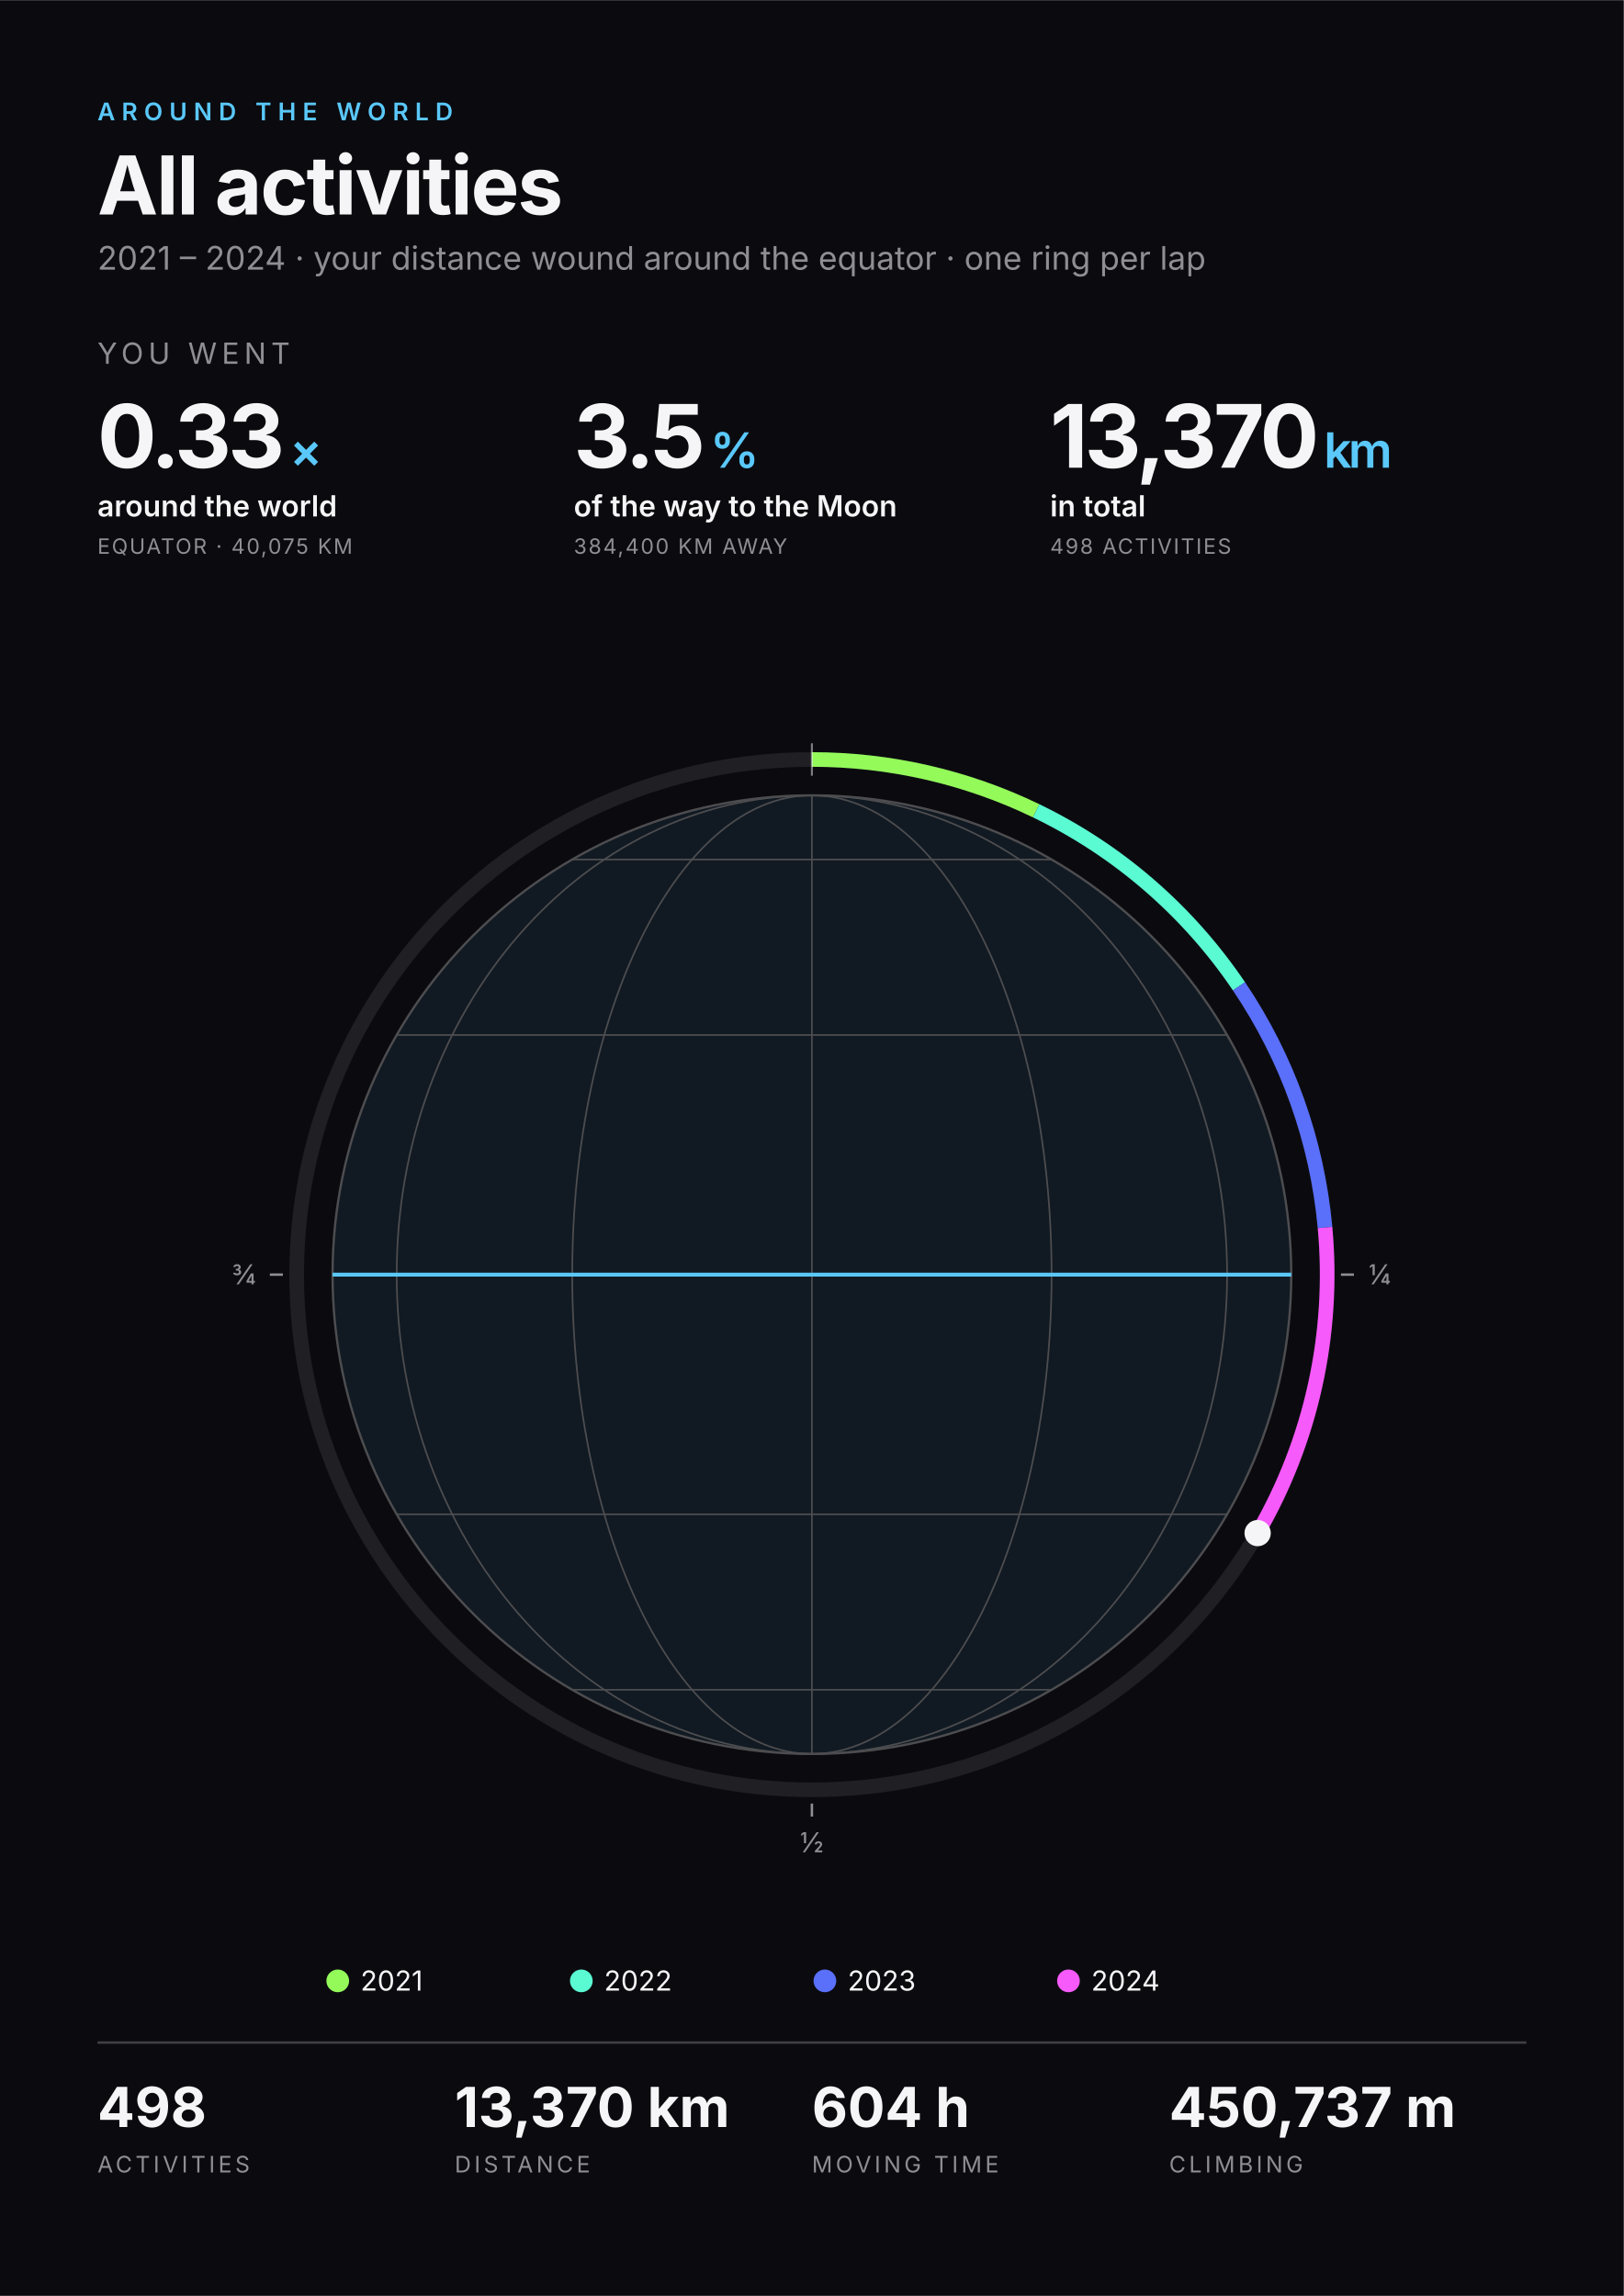
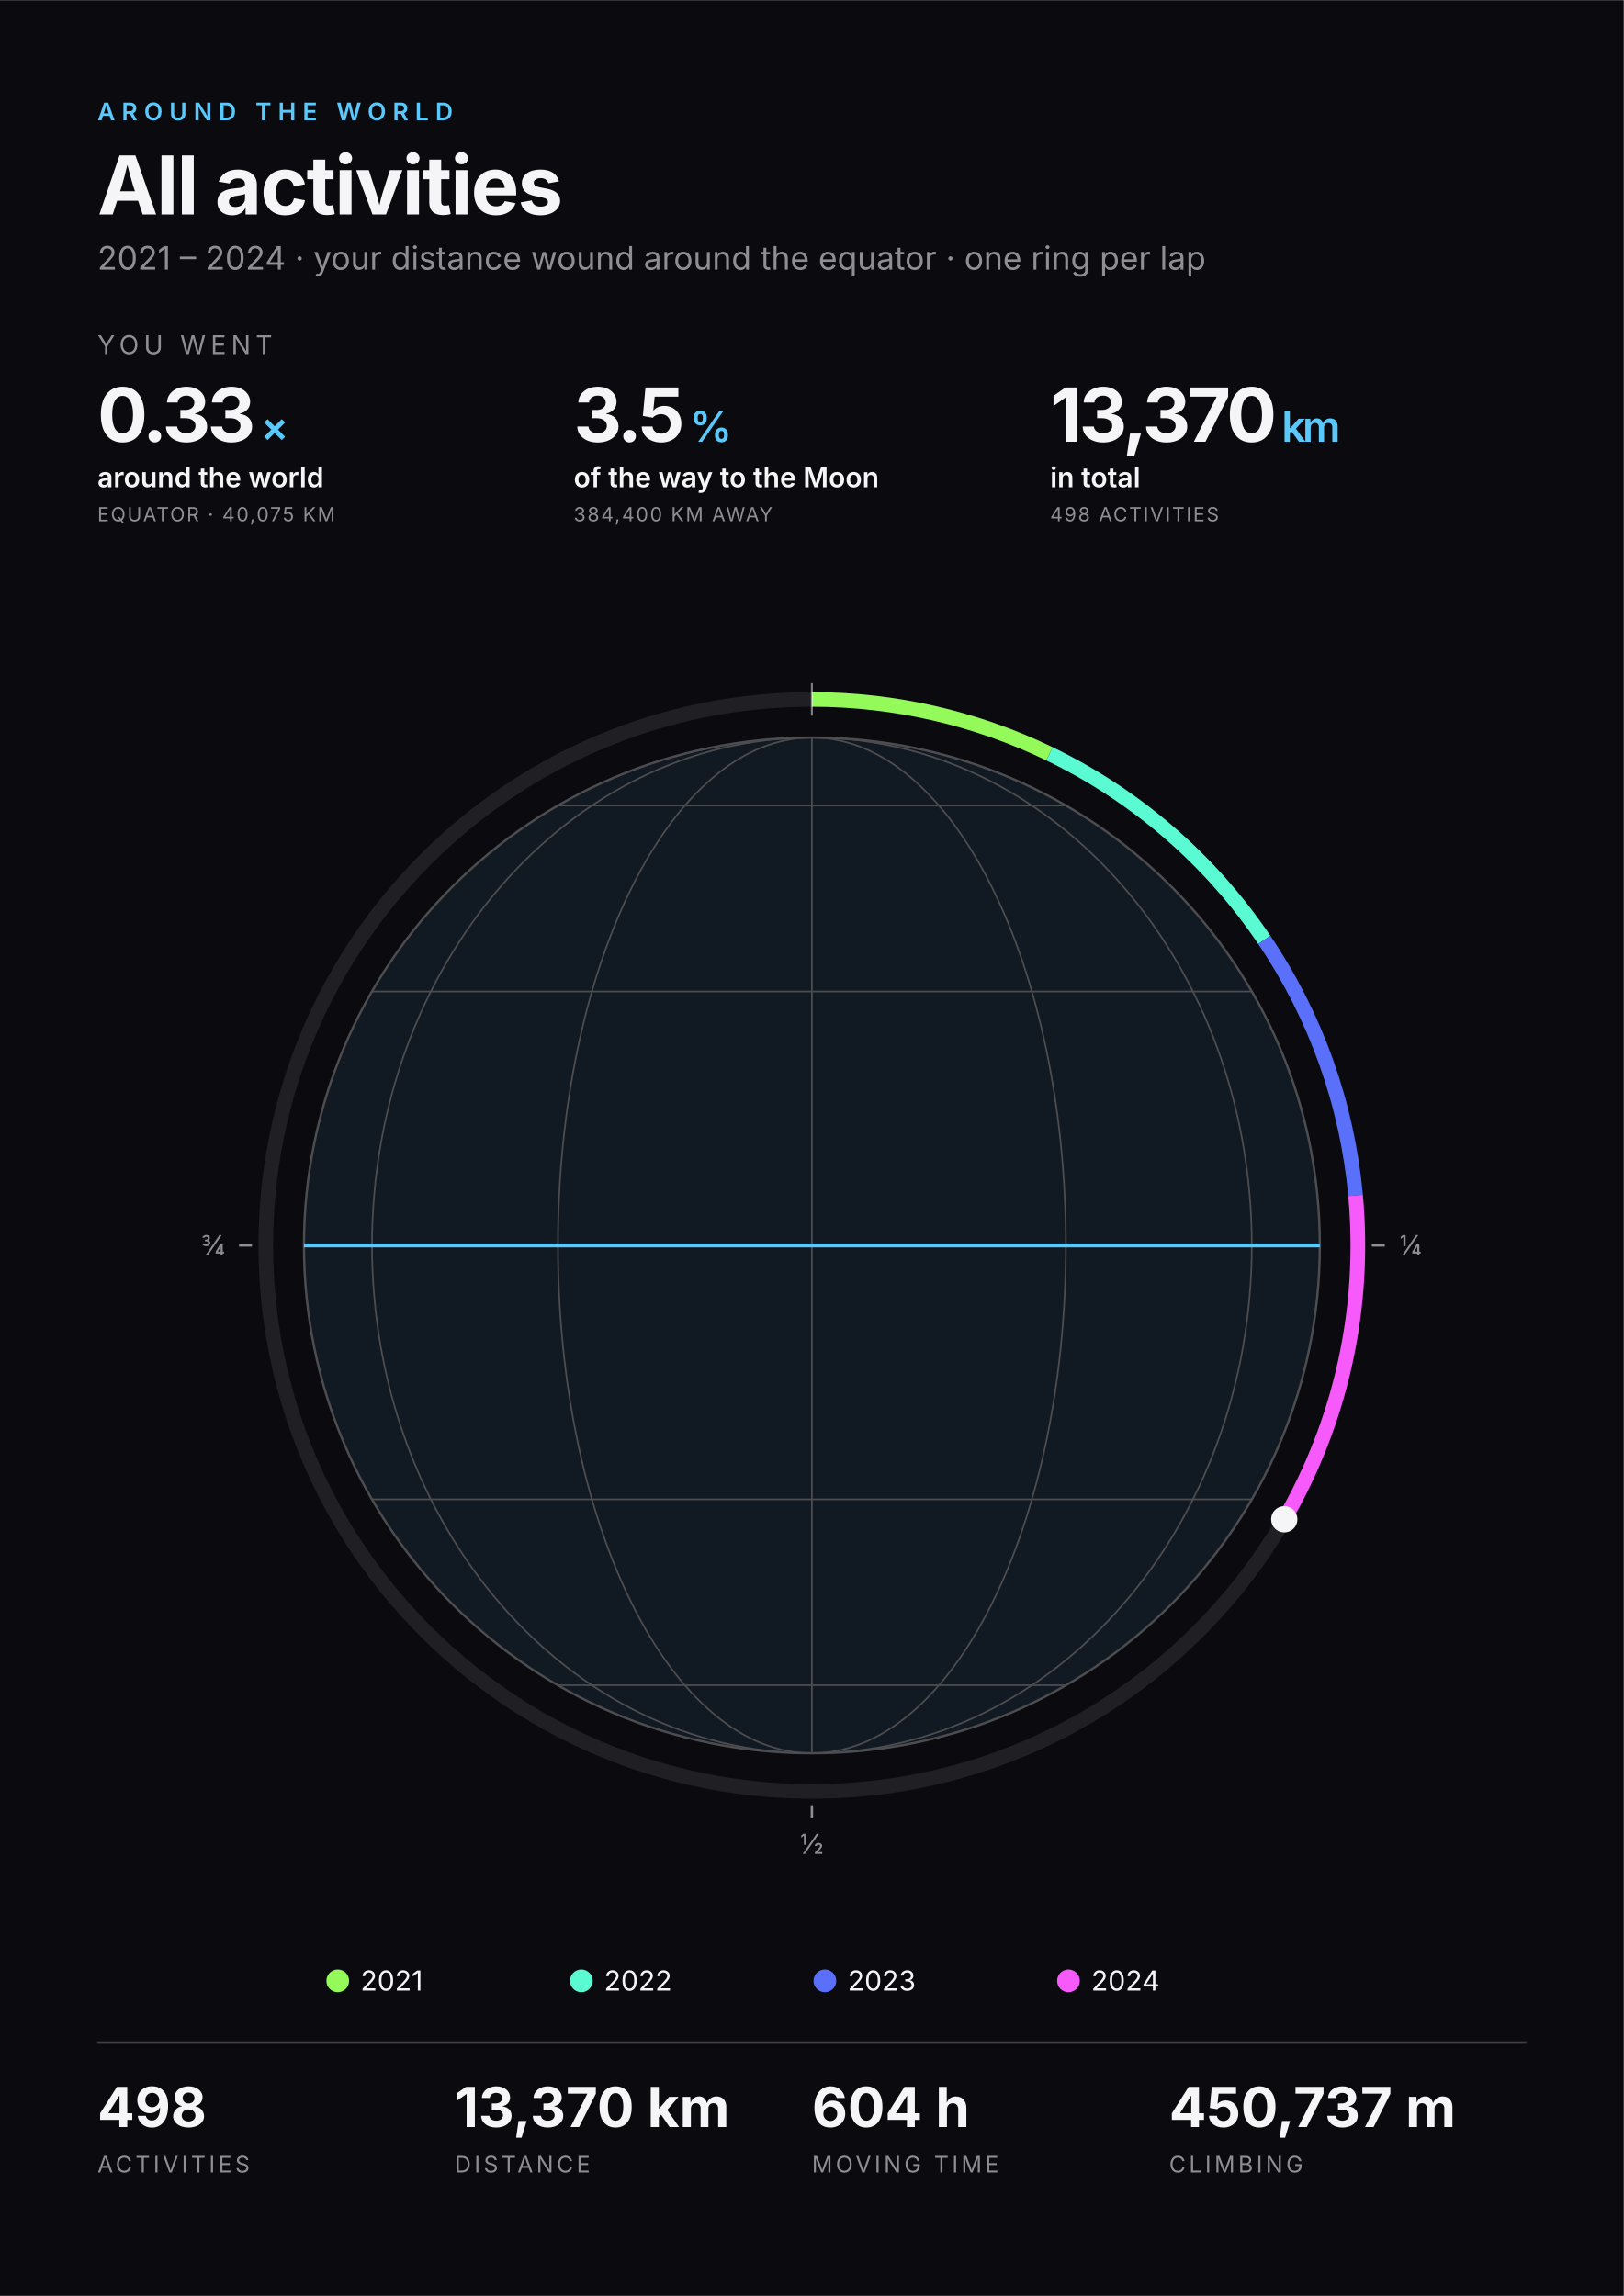
<svg xmlns="http://www.w3.org/2000/svg" width="3508" height="4961" viewBox="0 0 1000 1414" font-family="-apple-system, BlinkMacSystemFont, 'SF Pro Display', Inter, 'Helvetica Neue', Arial, sans-serif">
  <rect width="1000" height="1414" fill="#0b0b0f" />
  <text x="60" y="74" font-size="15" letter-spacing="4" fill="#5ac8fa" font-weight="600">AROUND THE WORLD</text>
  <text x="60" y="132" font-size="50" font-weight="700" letter-spacing="-1" fill="#f5f5f7">All activities</text>
  <text x="60" y="166" font-size="20" fill="#8e8e93">2021 – 2024 · your distance wound around the equator · one ring per lap</text>
-   <text x="60" y="224" font-size="18" letter-spacing="3" fill="#8e8e93">YOU WENT</text>
-   <text x="60" y="288" font-size="54" font-weight="700" letter-spacing="-2" fill="#f5f5f7">0.33<tspan font-size="30" font-weight="600" dx="3" fill="#5ac8fa">×</tspan>
+   <text x="60" y="218" font-size="16" letter-spacing="3" fill="#8e8e93">YOU WENT</text>
+   <text x="60" y="272" font-size="46" font-weight="700" letter-spacing="-2" fill="#f5f5f7">0.33<tspan font-size="26" font-weight="600" dx="3" fill="#5ac8fa">×</tspan>
  </text>
-   <text x="60" y="318" font-size="18" font-weight="600" fill="#f5f5f7">around the world</text>
-   <text x="60" y="341" font-size="13" letter-spacing="1" fill="#8e8e93">EQUATOR · 40,075 KM</text>
-   <text x="353.333" y="288" font-size="54" font-weight="700" letter-spacing="-2" fill="#f5f5f7">3.5<tspan font-size="30" font-weight="600" dx="3" fill="#5ac8fa">%</tspan>
+   <text x="60" y="300" font-size="17" font-weight="600" fill="#f5f5f7">around the world</text>
+   <text x="60" y="321" font-size="12" letter-spacing="1" fill="#8e8e93">EQUATOR · 40,075 KM</text>
+   <text x="353.3" y="272" font-size="46" font-weight="700" letter-spacing="-2" fill="#f5f5f7">3.5<tspan font-size="26" font-weight="600" dx="3" fill="#5ac8fa">%</tspan>
  </text>
-   <text x="353.333" y="318" font-size="18" font-weight="600" fill="#f5f5f7">of the way to the Moon</text>
-   <text x="353.333" y="341" font-size="13" letter-spacing="1" fill="#8e8e93">384,400 KM AWAY</text>
-   <text x="646.667" y="288" font-size="54" font-weight="700" letter-spacing="-2" fill="#f5f5f7">13,370<tspan font-size="30" font-weight="600" dx="3" fill="#5ac8fa">km</tspan>
+   <text x="353.3" y="300" font-size="17" font-weight="600" fill="#f5f5f7">of the way to the Moon</text>
+   <text x="353.3" y="321" font-size="12" letter-spacing="1" fill="#8e8e93">384,400 KM AWAY</text>
+   <text x="646.7" y="272" font-size="46" font-weight="700" letter-spacing="-2" fill="#f5f5f7">13,370<tspan font-size="26" font-weight="600" dx="3" fill="#5ac8fa">km</tspan>
  </text>
-   <text x="646.667" y="318" font-size="18" font-weight="600" fill="#f5f5f7">in total</text>
-   <text x="646.667" y="341" font-size="13" letter-spacing="1" fill="#8e8e93">498 ACTIVITIES</text>
-   <circle cx="500" cy="785" r="295.2" fill="#111a22" stroke="#4d4d50" stroke-width="1.4" />
-   <line x1="352.4" x2="647.6" y1="1040.7" y2="1040.7" stroke="#4d4d50" stroke-width="1" />
-   <line x1="244.3" x2="755.7" y1="932.6" y2="932.6" stroke="#4d4d50" stroke-width="1" />
-   <line x1="244.3" x2="755.7" y1="637.4" y2="637.4" stroke="#4d4d50" stroke-width="1" />
-   <line x1="352.4" x2="647.6" y1="529.3" y2="529.3" stroke="#4d4d50" stroke-width="1" />
-   <ellipse cx="500" cy="785" rx="147.6" ry="295.2" fill="none" stroke="#4d4d50" stroke-width="1" />
-   <ellipse cx="500" cy="785" rx="255.7" ry="295.2" fill="none" stroke="#4d4d50" stroke-width="1" />
-   <line x1="500" x2="500" y1="489.8" y2="1080.2" stroke="#4d4d50" stroke-width="1" />
-   <line x1="204.8" x2="795.2" y1="785" y2="785" stroke="#5ac8fa" stroke-width="2.4" />
-   <circle cx="500" cy="785" r="317.3" fill="none" stroke="#8e8e93" stroke-opacity="0.16" stroke-width="9" />
-   <path d="M500,467.7A317.3,317.3 0 0 1 638.1,499.3" fill="none" stroke="#93fa5a" stroke-width="9" stroke-linecap="butt" />
-   <path d="M638.1,499.3A317.3,317.3 0 0 1 763,607.4" fill="none" stroke="#5afad3" stroke-width="9" stroke-linecap="butt" />
-   <path d="M763,607.4A317.3,317.3 0 0 1 816,756" fill="none" stroke="#5a6ffa" stroke-width="9" stroke-linecap="butt" />
-   <path d="M816,756A317.3,317.3 0 0 1 774.5,944.2" fill="none" stroke="#f75afa" stroke-width="9" stroke-linecap="butt" />
-   <line x1="825.8" y1="785" x2="833.8" y2="785" stroke="#8e8e93" stroke-width="1.5" />
-   <text x="849.8" y="791" font-size="17" text-anchor="middle" fill="#8e8e93">¼</text>
-   <line x1="500" y1="1110.8" x2="500" y2="1118.8" stroke="#8e8e93" stroke-width="1.5" />
-   <text x="500" y="1140.8" font-size="17" text-anchor="middle" fill="#8e8e93">½</text>
-   <line x1="174.2" y1="785" x2="166.2" y2="785" stroke="#8e8e93" stroke-width="1.5" />
-   <text x="150.2" y="791" font-size="17" text-anchor="middle" fill="#8e8e93">¾</text>
-   <line x1="500" x2="500" y1="477.7" y2="457.7" stroke="#f5f5f7" stroke-opacity="0.5" stroke-width="1.2" />
-   <circle cx="774.5" cy="944.2" r="8.1" fill="#f5f5f7" />
+   <text x="646.7" y="300" font-size="17" font-weight="600" fill="#f5f5f7">in total</text>
+   <text x="646.7" y="321" font-size="12" letter-spacing="1" fill="#8e8e93">498 ACTIVITIES</text>
  <circle cx="208" cy="1220" r="7" fill="#93fa5a" />
  <text x="222" y="1226" font-size="17" fill="#f5f5f7">2021</text>
  <circle cx="358" cy="1220" r="7" fill="#5afad3" />
  <text x="372" y="1226" font-size="17" fill="#f5f5f7">2022</text>
  <circle cx="508" cy="1220" r="7" fill="#5a6ffa" />
  <text x="522" y="1226" font-size="17" fill="#f5f5f7">2023</text>
  <circle cx="658" cy="1220" r="7" fill="#f75afa" />
  <text x="672" y="1226" font-size="17" fill="#f5f5f7">2024</text>
+   <circle cx="500" cy="767" r="312.8" fill="#111a22" stroke="#4d4d50" stroke-width="1.4" />
+   <line x1="343.6" x2="656.4" y1="1037.9" y2="1037.9" stroke="#4d4d50" stroke-width="1" />
+   <line x1="229.1" x2="770.9" y1="923.4" y2="923.4" stroke="#4d4d50" stroke-width="1" />
+   <line x1="229.1" x2="770.9" y1="610.6" y2="610.6" stroke="#4d4d50" stroke-width="1" />
+   <line x1="343.6" x2="656.4" y1="496.1" y2="496.1" stroke="#4d4d50" stroke-width="1" />
+   <ellipse cx="500" cy="767" rx="156.4" ry="312.8" fill="none" stroke="#4d4d50" stroke-width="1" />
+   <ellipse cx="500" cy="767" rx="270.9" ry="312.8" fill="none" stroke="#4d4d50" stroke-width="1" />
+   <line x1="500" x2="500" y1="454.2" y2="1079.8" stroke="#4d4d50" stroke-width="1" />
+   <line x1="187.2" x2="812.8" y1="767" y2="767" stroke="#5ac8fa" stroke-width="2.4" />
+   <circle cx="500" cy="767" r="336.3" fill="none" stroke="#8e8e93" stroke-opacity="0.16" stroke-width="9" />
+   <path d="M500,430.7A336.3,336.3 0 0 1 646.3,464.2" fill="none" stroke="#93fa5a" stroke-width="9" stroke-linecap="butt" />
+   <path d="M646.3,464.2A336.3,336.3 0 0 1 778.6,578.8" fill="none" stroke="#5afad3" stroke-width="9" stroke-linecap="butt" />
+   <path d="M778.6,578.8A336.3,336.3 0 0 1 834.8,736.2" fill="none" stroke="#5a6ffa" stroke-width="9" stroke-linecap="butt" />
+   <path d="M834.8,736.2A336.3,336.3 0 0 1 790.9,935.7" fill="none" stroke="#f75afa" stroke-width="9" stroke-linecap="butt" />
+   <line x1="844.8" y1="767" x2="852.8" y2="767" stroke="#8e8e93" stroke-width="1.5" />
+   <text x="868.8" y="773" font-size="17" text-anchor="middle" fill="#8e8e93">¼</text>
+   <line x1="500" y1="1111.8" x2="500" y2="1119.8" stroke="#8e8e93" stroke-width="1.5" />
+   <text x="500" y="1141.8" font-size="17" text-anchor="middle" fill="#8e8e93">½</text>
+   <line x1="155.2" y1="767" x2="147.2" y2="767" stroke="#8e8e93" stroke-width="1.5" />
+   <text x="131.2" y="773" font-size="17" text-anchor="middle" fill="#8e8e93">¾</text>
+   <line x1="500" x2="500" y1="440.7" y2="420.7" stroke="#f5f5f7" stroke-opacity="0.5" stroke-width="1.2" />
+   <circle cx="790.9" cy="935.7" r="8.1" fill="#f5f5f7" />
  <line x1="60" x2="940" y1="1258" y2="1258" stroke="#8e8e93" stroke-opacity="0.4" stroke-width="1.5" />
  <text x="60" y="1310" font-size="34" font-weight="700" fill="#f5f5f7">498</text>
  <text x="60" y="1338" font-size="14" letter-spacing="2" fill="#8e8e93">ACTIVITIES</text>
  <text x="280" y="1310" font-size="34" font-weight="700" fill="#f5f5f7">13,370 km</text>
  <text x="280" y="1338" font-size="14" letter-spacing="2" fill="#8e8e93">DISTANCE</text>
  <text x="500" y="1310" font-size="34" font-weight="700" fill="#f5f5f7">604 h</text>
  <text x="500" y="1338" font-size="14" letter-spacing="2" fill="#8e8e93">MOVING TIME</text>
  <text x="720" y="1310" font-size="34" font-weight="700" fill="#f5f5f7">450,737 m</text>
  <text x="720" y="1338" font-size="14" letter-spacing="2" fill="#8e8e93">CLIMBING</text>
</svg>
